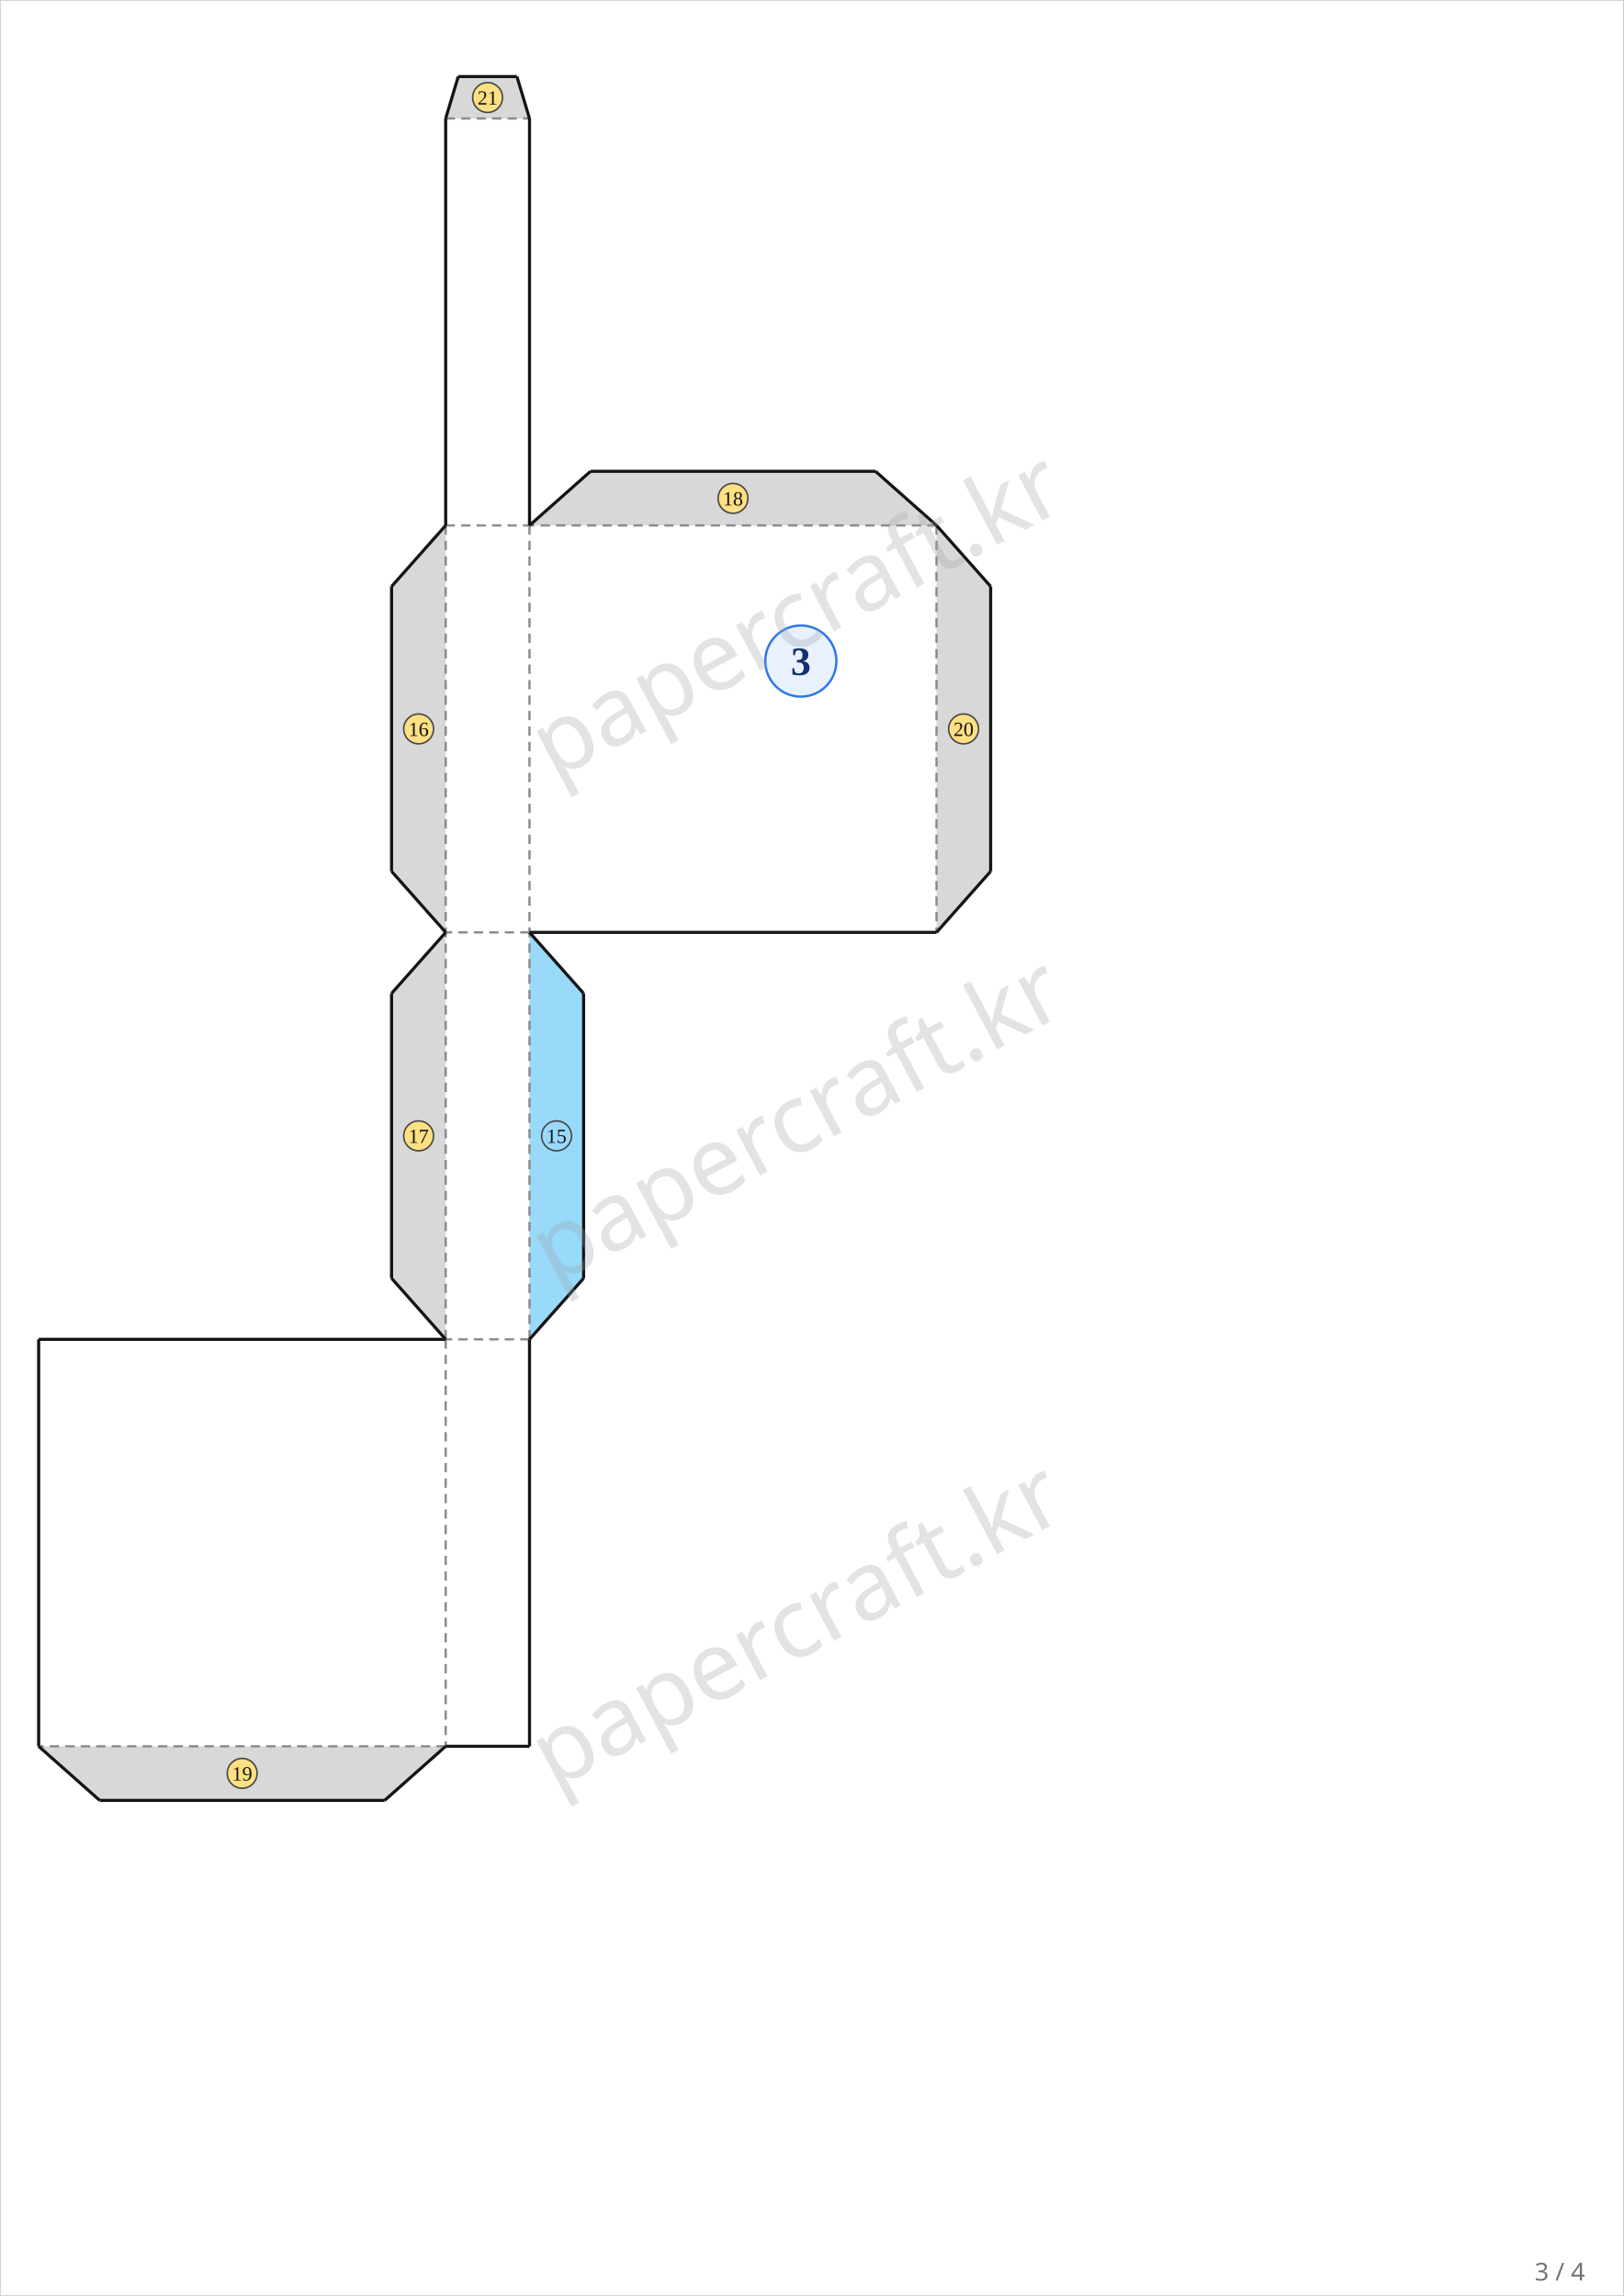
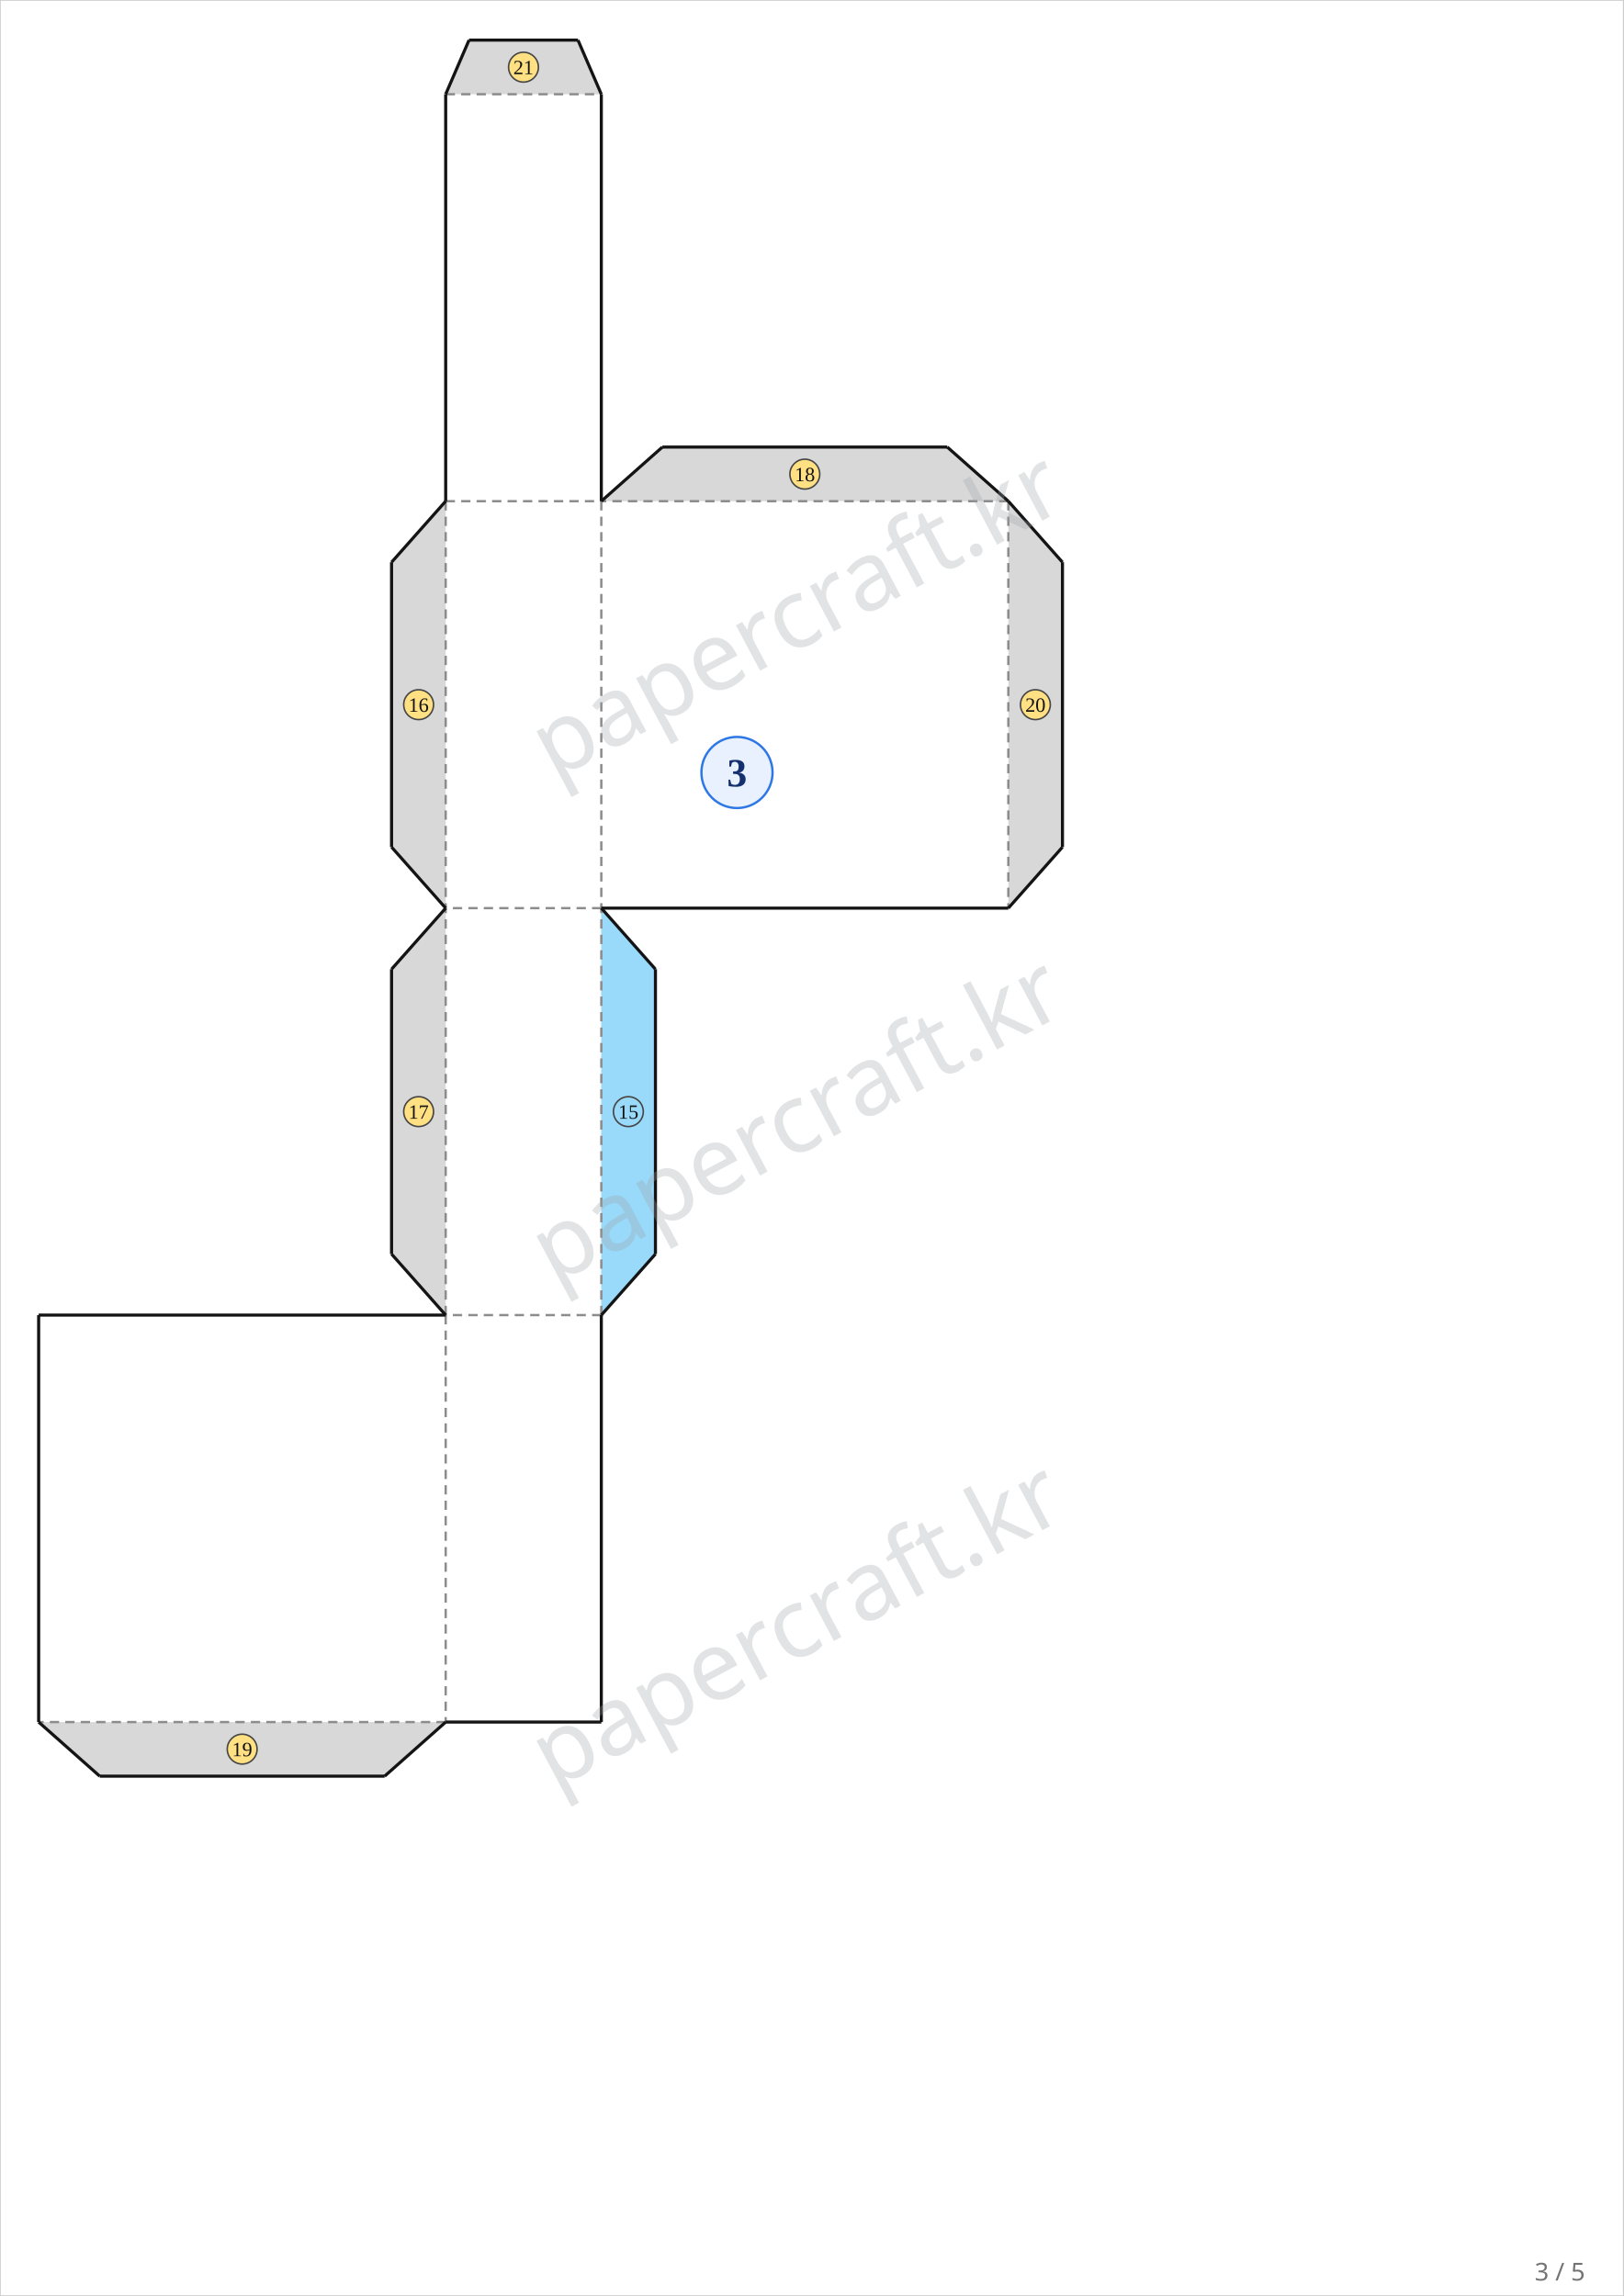
<svg xmlns="http://www.w3.org/2000/svg" width="210.00mm" height="297.00mm" viewBox="0 0 210.00 297.00">
  <rect x="0" y="0" width="210.00" height="297.00" fill="#ffffff" stroke="#cccccc" stroke-width="0.2" />
-   <polygon points="68.482,120.608 75.482,128.504 75.482,165.354 68.482,173.25" fill="rgb(216,216,216)" />
-   <polygon points="57.642,120.608 50.642,112.712 50.642,75.862 57.642,67.966" fill="rgb(216,216,216)" />
-   <polygon points="57.642,120.608 50.642,128.504 50.642,165.354 57.642,173.25" fill="rgb(216,216,216)" />
-   <polygon points="68.482,67.966 76.378,60.966 113.228,60.966 121.124,67.966" fill="rgb(216,216,216)" />
-   <polygon points="5.0,225.892 12.896,232.892 49.746,232.892 57.642,225.892" fill="rgb(216,216,216)" />
-   <polygon points="121.124,120.608 128.124,112.712 128.124,75.862 121.124,67.966" fill="rgb(216,216,216)" />
-   <polygon points="68.482,15.324 66.856,9.904 59.268,9.904 57.642,15.324" fill="rgb(216,216,216)" />
-   <polygon points="68.482,120.608 75.482,128.504 75.482,165.354 68.482,173.25" fill="#99d9fa" />
-   <line x1="68.482" y1="120.608" x2="57.642" y2="120.608" stroke="#8c8c8c" stroke-width="0.3" stroke-dasharray="1.2,0.8" />
-   <line x1="68.482" y1="67.966" x2="68.482" y2="120.608" stroke="#8c8c8c" stroke-width="0.3" stroke-dasharray="1.2,0.8" />
-   <line x1="57.642" y1="67.966" x2="68.482" y2="67.966" stroke="#8c8c8c" stroke-width="0.3" stroke-dasharray="1.2,0.8" />
-   <line x1="68.482" y1="173.25" x2="57.642" y2="173.25" stroke="#8c8c8c" stroke-width="0.3" stroke-dasharray="1.2,0.8" />
-   <line x1="57.642" y1="173.25" x2="57.642" y2="225.892" stroke="#8c8c8c" stroke-width="0.3" stroke-dasharray="1.2,0.8" />
-   <line x1="68.482" y1="173.25" x2="68.482" y2="120.608" stroke="#8c8c8c" stroke-width="0.3" stroke-dasharray="1.2,0.8" />
-   <line x1="57.642" y1="67.966" x2="57.642" y2="120.608" stroke="#8c8c8c" stroke-width="0.3" stroke-dasharray="1.2,0.8" />
-   <line x1="57.642" y1="173.25" x2="57.642" y2="120.608" stroke="#8c8c8c" stroke-width="0.3" stroke-dasharray="1.2,0.8" />
-   <line x1="121.124" y1="67.966" x2="68.482" y2="67.966" stroke="#8c8c8c" stroke-width="0.3" stroke-dasharray="1.2,0.8" />
-   <line x1="57.642" y1="225.892" x2="5.0" y2="225.892" stroke="#8c8c8c" stroke-width="0.3" stroke-dasharray="1.2,0.8" />
-   <line x1="121.124" y1="67.966" x2="121.124" y2="120.608" stroke="#8c8c8c" stroke-width="0.3" stroke-dasharray="1.2,0.8" />
-   <line x1="57.642" y1="15.324" x2="68.482" y2="15.324" stroke="#8c8c8c" stroke-width="0.3" stroke-dasharray="1.2,0.8" />
-   <line x1="121.124" y1="120.608" x2="68.482" y2="120.608" stroke="#141414" stroke-width="0.4" />
-   <line x1="5.0" y1="225.892" x2="5.0" y2="173.25" stroke="#141414" stroke-width="0.4" />
-   <line x1="5.0" y1="173.25" x2="57.642" y2="173.25" stroke="#141414" stroke-width="0.4" />
-   <line x1="68.482" y1="15.324" x2="68.482" y2="67.966" stroke="#141414" stroke-width="0.4" />
-   <line x1="57.642" y1="67.966" x2="57.642" y2="15.324" stroke="#141414" stroke-width="0.4" />
-   <line x1="68.482" y1="173.25" x2="68.482" y2="225.892" stroke="#141414" stroke-width="0.4" />
-   <line x1="68.482" y1="225.892" x2="57.642" y2="225.892" stroke="#141414" stroke-width="0.4" />
-   <line x1="68.482" y1="120.608" x2="75.482" y2="128.504" stroke="#141414" stroke-width="0.4" />
-   <line x1="75.482" y1="128.504" x2="75.482" y2="165.354" stroke="#141414" stroke-width="0.4" />
-   <line x1="75.482" y1="165.354" x2="68.482" y2="173.25" stroke="#141414" stroke-width="0.4" />
-   <line x1="57.642" y1="120.608" x2="50.642" y2="112.712" stroke="#141414" stroke-width="0.4" />
-   <line x1="50.642" y1="112.712" x2="50.642" y2="75.862" stroke="#141414" stroke-width="0.4" />
-   <line x1="50.642" y1="75.862" x2="57.642" y2="67.966" stroke="#141414" stroke-width="0.4" />
-   <line x1="57.642" y1="120.608" x2="50.642" y2="128.504" stroke="#141414" stroke-width="0.4" />
-   <line x1="50.642" y1="128.504" x2="50.642" y2="165.354" stroke="#141414" stroke-width="0.4" />
-   <line x1="50.642" y1="165.354" x2="57.642" y2="173.25" stroke="#141414" stroke-width="0.4" />
-   <line x1="68.482" y1="67.966" x2="76.378" y2="60.966" stroke="#141414" stroke-width="0.4" />
-   <line x1="76.378" y1="60.966" x2="113.228" y2="60.966" stroke="#141414" stroke-width="0.4" />
-   <line x1="113.228" y1="60.966" x2="121.124" y2="67.966" stroke="#141414" stroke-width="0.4" />
-   <line x1="5.0" y1="225.892" x2="12.896" y2="232.892" stroke="#141414" stroke-width="0.4" />
-   <line x1="12.896" y1="232.892" x2="49.746" y2="232.892" stroke="#141414" stroke-width="0.4" />
-   <line x1="49.746" y1="232.892" x2="57.642" y2="225.892" stroke="#141414" stroke-width="0.4" />
-   <line x1="121.124" y1="120.608" x2="128.124" y2="112.712" stroke="#141414" stroke-width="0.4" />
-   <line x1="128.124" y1="112.712" x2="128.124" y2="75.862" stroke="#141414" stroke-width="0.4" />
-   <line x1="128.124" y1="75.862" x2="121.124" y2="67.966" stroke="#141414" stroke-width="0.4" />
-   <line x1="68.482" y1="15.324" x2="66.856" y2="9.904" stroke="#141414" stroke-width="0.4" />
-   <line x1="66.856" y1="9.904" x2="59.268" y2="9.904" stroke="#141414" stroke-width="0.4" />
-   <line x1="59.268" y1="9.904" x2="57.642" y2="15.324" stroke="#141414" stroke-width="0.4" />
-   <circle cx="71.982" cy="146.929" r="1.93" fill="#99d9fa" stroke="#464646" stroke-width="0.2" />
-   <text x="71.982" y="147.84" font-size="2.61" text-anchor="middle" fill="#141414">15</text>
-   <circle cx="54.142" cy="94.287" r="1.93" fill="#ffe082" stroke="#464646" stroke-width="0.2" />
-   <text x="54.142" y="95.20" font-size="2.61" text-anchor="middle" fill="#141414">16</text>
-   <circle cx="54.142" cy="146.929" r="1.93" fill="#ffe082" stroke="#464646" stroke-width="0.2" />
-   <text x="54.142" y="147.84" font-size="2.61" text-anchor="middle" fill="#141414">17</text>
-   <circle cx="94.803" cy="64.466" r="1.93" fill="#ffe082" stroke="#464646" stroke-width="0.2" />
-   <text x="94.803" y="65.38" font-size="2.61" text-anchor="middle" fill="#141414">18</text>
-   <circle cx="31.321" cy="229.392" r="1.93" fill="#ffe082" stroke="#464646" stroke-width="0.2" />
-   <text x="31.321" y="230.31" font-size="2.61" text-anchor="middle" fill="#141414">19</text>
-   <circle cx="124.624" cy="94.287" r="1.93" fill="#ffe082" stroke="#464646" stroke-width="0.2" />
-   <text x="124.624" y="95.20" font-size="2.61" text-anchor="middle" fill="#141414">20</text>
-   <circle cx="63.062" cy="12.614" r="1.93" fill="#ffe082" stroke="#464646" stroke-width="0.2" />
-   <text x="63.062" y="13.53" font-size="2.61" text-anchor="middle" fill="#141414">21</text>
-   <circle cx="103.577" cy="85.513" r="4.60" fill="#eaf1fe" stroke="#2e78e6" stroke-width="0.3" />
-   <text x="103.577" y="87.31" font-size="5.20" text-anchor="middle" fill="#14306e" font-weight="bold">3</text>
-   <text x="205.0" y="295.0" font-size="3.2" text-anchor="end" fill="#737373" font-family="sans-serif">3 / 4</text>
+   <polygon points="77.77,117.473 84.77,125.37 84.77,162.219 77.77,170.116" fill="rgb(216,216,216)" />
+   <polygon points="57.642,117.473 50.642,109.577 50.642,72.728 57.642,64.831" fill="rgb(216,216,216)" />
+   <polygon points="57.642,117.473 50.642,125.37 50.642,162.219 57.642,170.116" fill="rgb(216,216,216)" />
+   <polygon points="77.77,64.831 85.666,57.831 122.516,57.831 130.412,64.831" fill="rgb(216,216,216)" />
+   <polygon points="5.0,222.758 12.896,229.757 49.746,229.757 57.642,222.758" fill="rgb(216,216,216)" />
+   <polygon points="130.412,117.473 137.412,109.577 137.412,72.728 130.412,64.831" fill="rgb(216,216,216)" />
+   <polygon points="77.77,12.189 74.751,5.189 60.661,5.189 57.642,12.189" fill="rgb(216,216,216)" />
+   <polygon points="77.77,117.473 84.77,125.37 84.77,162.219 77.77,170.116" fill="#99d9fa" />
+   <line x1="77.77" y1="117.473" x2="57.642" y2="117.473" stroke="#8c8c8c" stroke-width="0.3" stroke-dasharray="1.2,0.8" />
+   <line x1="77.77" y1="64.831" x2="77.77" y2="117.473" stroke="#8c8c8c" stroke-width="0.3" stroke-dasharray="1.2,0.8" />
+   <line x1="57.642" y1="64.831" x2="77.77" y2="64.831" stroke="#8c8c8c" stroke-width="0.3" stroke-dasharray="1.2,0.8" />
+   <line x1="77.77" y1="170.115" x2="57.642" y2="170.115" stroke="#8c8c8c" stroke-width="0.3" stroke-dasharray="1.2,0.8" />
+   <line x1="57.642" y1="170.115" x2="57.642" y2="222.757" stroke="#8c8c8c" stroke-width="0.3" stroke-dasharray="1.2,0.8" />
+   <line x1="77.77" y1="170.116" x2="77.77" y2="117.473" stroke="#8c8c8c" stroke-width="0.3" stroke-dasharray="1.2,0.8" />
+   <line x1="57.642" y1="64.831" x2="57.642" y2="117.473" stroke="#8c8c8c" stroke-width="0.3" stroke-dasharray="1.2,0.8" />
+   <line x1="57.642" y1="170.116" x2="57.642" y2="117.473" stroke="#8c8c8c" stroke-width="0.3" stroke-dasharray="1.2,0.8" />
+   <line x1="130.412" y1="64.831" x2="77.77" y2="64.831" stroke="#8c8c8c" stroke-width="0.3" stroke-dasharray="1.2,0.8" />
+   <line x1="57.642" y1="222.758" x2="5.0" y2="222.758" stroke="#8c8c8c" stroke-width="0.3" stroke-dasharray="1.2,0.8" />
+   <line x1="130.412" y1="64.831" x2="130.412" y2="117.473" stroke="#8c8c8c" stroke-width="0.3" stroke-dasharray="1.2,0.8" />
+   <line x1="57.642" y1="12.189" x2="77.77" y2="12.189" stroke="#8c8c8c" stroke-width="0.3" stroke-dasharray="1.2,0.8" />
+   <line x1="130.412" y1="117.473" x2="77.77" y2="117.473" stroke="#141414" stroke-width="0.4" />
+   <line x1="5.0" y1="222.757" x2="5.0" y2="170.115" stroke="#141414" stroke-width="0.4" />
+   <line x1="5.0" y1="170.115" x2="57.642" y2="170.115" stroke="#141414" stroke-width="0.4" />
+   <line x1="77.77" y1="12.189" x2="77.77" y2="64.831" stroke="#141414" stroke-width="0.4" />
+   <line x1="57.642" y1="64.831" x2="57.642" y2="12.189" stroke="#141414" stroke-width="0.4" />
+   <line x1="77.77" y1="170.115" x2="77.77" y2="222.757" stroke="#141414" stroke-width="0.4" />
+   <line x1="77.77" y1="222.757" x2="57.642" y2="222.757" stroke="#141414" stroke-width="0.4" />
+   <line x1="77.77" y1="117.473" x2="84.77" y2="125.37" stroke="#141414" stroke-width="0.4" />
+   <line x1="84.77" y1="125.37" x2="84.77" y2="162.219" stroke="#141414" stroke-width="0.4" />
+   <line x1="84.77" y1="162.219" x2="77.77" y2="170.116" stroke="#141414" stroke-width="0.4" />
+   <line x1="57.642" y1="117.473" x2="50.642" y2="109.577" stroke="#141414" stroke-width="0.4" />
+   <line x1="50.642" y1="109.577" x2="50.642" y2="72.728" stroke="#141414" stroke-width="0.4" />
+   <line x1="50.642" y1="72.728" x2="57.642" y2="64.831" stroke="#141414" stroke-width="0.4" />
+   <line x1="57.642" y1="117.473" x2="50.642" y2="125.37" stroke="#141414" stroke-width="0.4" />
+   <line x1="50.642" y1="125.37" x2="50.642" y2="162.219" stroke="#141414" stroke-width="0.4" />
+   <line x1="50.642" y1="162.219" x2="57.642" y2="170.116" stroke="#141414" stroke-width="0.4" />
+   <line x1="77.77" y1="64.831" x2="85.666" y2="57.831" stroke="#141414" stroke-width="0.4" />
+   <line x1="85.666" y1="57.831" x2="122.516" y2="57.831" stroke="#141414" stroke-width="0.4" />
+   <line x1="122.516" y1="57.831" x2="130.412" y2="64.831" stroke="#141414" stroke-width="0.4" />
+   <line x1="5.0" y1="222.758" x2="12.896" y2="229.757" stroke="#141414" stroke-width="0.4" />
+   <line x1="12.896" y1="229.757" x2="49.746" y2="229.757" stroke="#141414" stroke-width="0.4" />
+   <line x1="49.746" y1="229.757" x2="57.642" y2="222.758" stroke="#141414" stroke-width="0.4" />
+   <line x1="130.412" y1="117.473" x2="137.412" y2="109.577" stroke="#141414" stroke-width="0.4" />
+   <line x1="137.412" y1="109.577" x2="137.412" y2="72.728" stroke="#141414" stroke-width="0.4" />
+   <line x1="137.412" y1="72.728" x2="130.412" y2="64.831" stroke="#141414" stroke-width="0.4" />
+   <line x1="77.77" y1="12.189" x2="74.751" y2="5.189" stroke="#141414" stroke-width="0.4" />
+   <line x1="74.751" y1="5.189" x2="60.661" y2="5.189" stroke="#141414" stroke-width="0.4" />
+   <line x1="60.661" y1="5.189" x2="57.642" y2="12.189" stroke="#141414" stroke-width="0.4" />
+   <circle cx="81.27" cy="143.794" r="1.93" fill="#99d9fa" stroke="#464646" stroke-width="0.2" />
+   <text x="81.27" y="144.71" font-size="2.62" text-anchor="middle" fill="#141414">15</text>
+   <circle cx="54.142" cy="91.152" r="1.93" fill="#ffe082" stroke="#464646" stroke-width="0.2" />
+   <text x="54.142" y="92.07" font-size="2.62" text-anchor="middle" fill="#141414">16</text>
+   <circle cx="54.142" cy="143.794" r="1.93" fill="#ffe082" stroke="#464646" stroke-width="0.2" />
+   <text x="54.142" y="144.71" font-size="2.62" text-anchor="middle" fill="#141414">17</text>
+   <circle cx="104.091" cy="61.331" r="1.93" fill="#ffe082" stroke="#464646" stroke-width="0.2" />
+   <text x="104.091" y="62.25" font-size="2.62" text-anchor="middle" fill="#141414">18</text>
+   <circle cx="31.321" cy="226.258" r="1.93" fill="#ffe082" stroke="#464646" stroke-width="0.2" />
+   <text x="31.321" y="227.17" font-size="2.62" text-anchor="middle" fill="#141414">19</text>
+   <circle cx="133.912" cy="91.152" r="1.93" fill="#ffe082" stroke="#464646" stroke-width="0.2" />
+   <text x="133.912" y="92.07" font-size="2.62" text-anchor="middle" fill="#141414">20</text>
+   <circle cx="67.706" cy="8.689" r="1.93" fill="#ffe082" stroke="#464646" stroke-width="0.2" />
+   <text x="67.706" y="9.60" font-size="2.62" text-anchor="middle" fill="#141414">21</text>
+   <circle cx="95.317" cy="99.926" r="4.60" fill="#eaf1fe" stroke="#2e78e6" stroke-width="0.3" />
+   <text x="95.317" y="101.73" font-size="5.20" text-anchor="middle" fill="#14306e" font-weight="bold">3</text>
+   <text x="205.0" y="295.0" font-size="3.2" text-anchor="end" fill="#737373" font-family="sans-serif">3 / 5</text>
  <g pointer-events="none">
    <text x="105.0" y="83.2" text-anchor="middle" font-family="sans-serif" font-size="12.4" fill="#9aa0a6" fill-opacity="0.3" transform="rotate(-28 105.0 83.2)">papercraft.kr</text>
    <text x="105.0" y="148.5" text-anchor="middle" font-family="sans-serif" font-size="12.4" fill="#9aa0a6" fill-opacity="0.3" transform="rotate(-28 105.0 148.5)">papercraft.kr</text>
    <text x="105.0" y="213.8" text-anchor="middle" font-family="sans-serif" font-size="12.4" fill="#9aa0a6" fill-opacity="0.3" transform="rotate(-28 105.0 213.8)">papercraft.kr</text>
  </g>
</svg>
